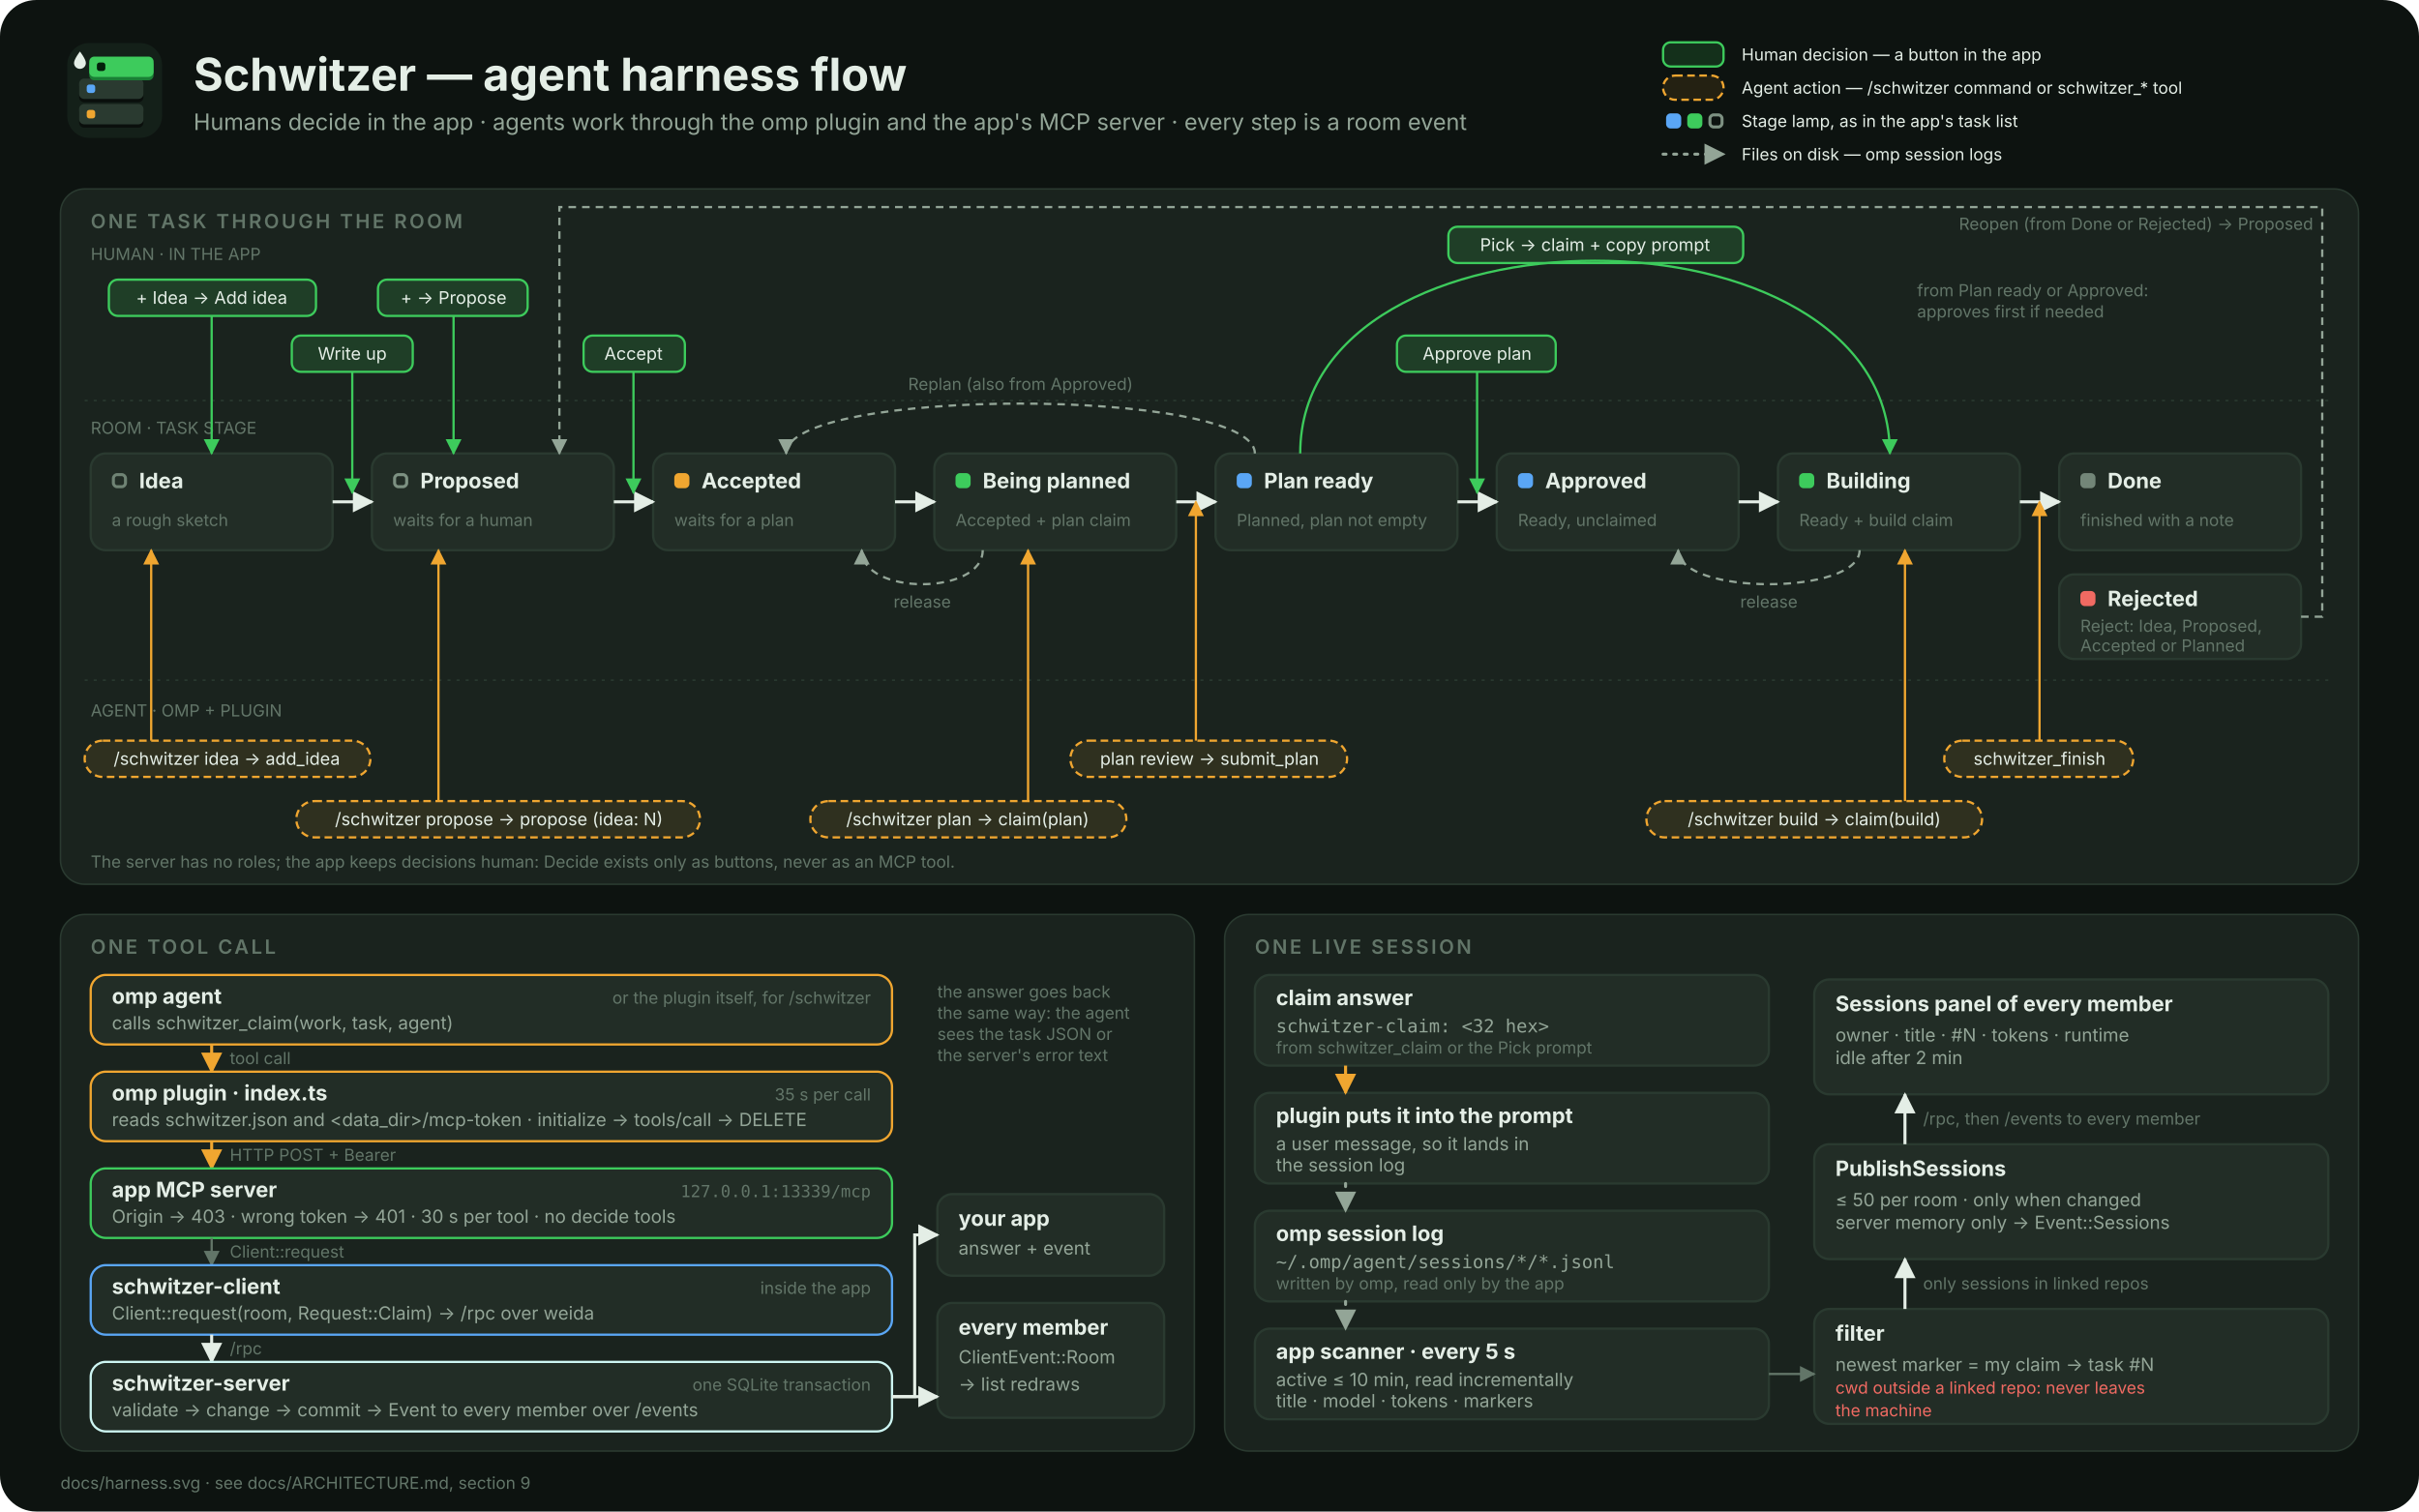
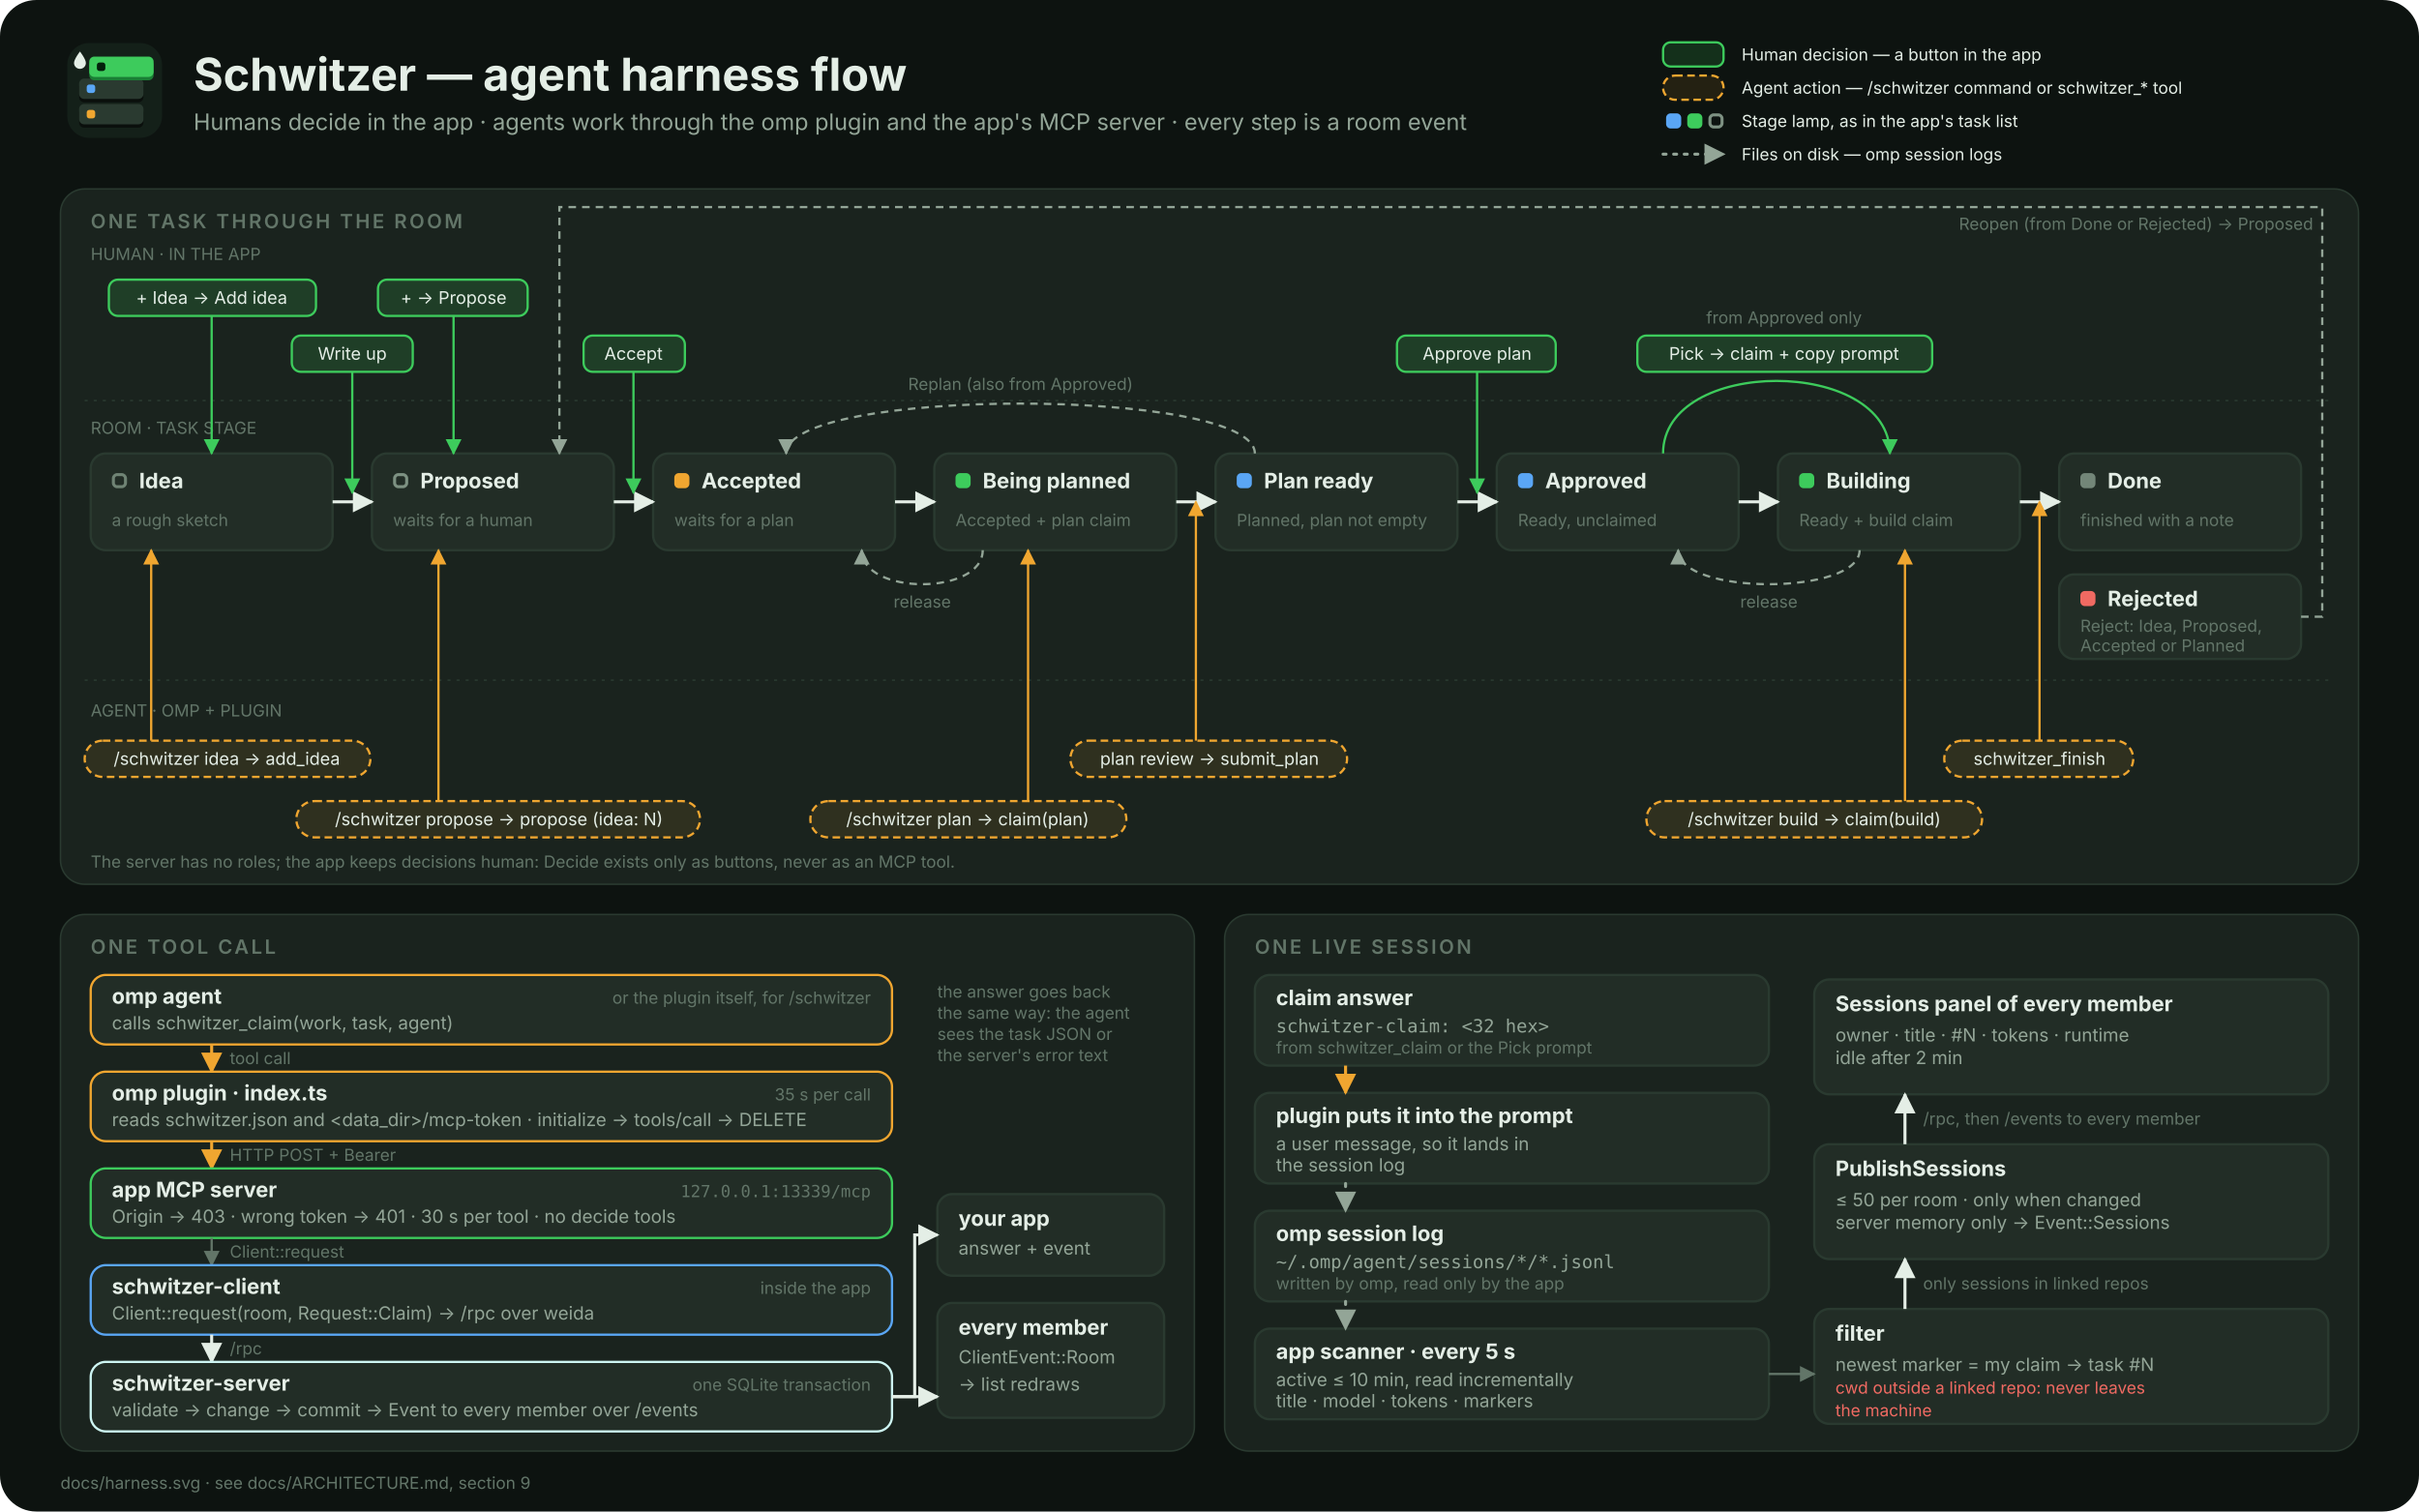
<svg xmlns="http://www.w3.org/2000/svg" width="1600" height="1000" viewBox="0 0 1600 1000" role="img" aria-labelledby="title desc">
  <defs>
    <style>
      text { font-family: Figtree, Inter, 'Segoe UI', 'Helvetica Neue', Arial, 'DejaVu Sans', sans-serif; }
      .title { font-size: 30px; font-weight: 700; fill: #e4eee6; }
      .sub { font-size: 15px; fill: #93a597; }
      .region { font-size: 13px; font-weight: 600; letter-spacing: 1.6px; fill: #627568; }
      .crate { font-family: 'JetBrains Mono', 'SFMono-Regular', Consolas, 'DejaVu Sans Mono', monospace; font-size: 14px; font-weight: 700; }
      .mono { font-family: 'JetBrains Mono', 'SFMono-Regular', Consolas, 'DejaVu Sans Mono', monospace; }
      .desc { font-size: 12px; fill: #93a597; }
      .chip { font-size: 11.5px; fill: #e4eee6; }
      .legend { font-size: 11px; fill: #e4eee6; }
      .small { font-size: 11px; fill: #627568; }
      .bold { font-weight: 700; }
      .head { font-size: 14px; font-weight: 700; fill: #e4eee6; }
      .mid { text-anchor: middle; }
      .end { text-anchor: end; }
      .app { fill: #3dcb5c; }
      .client { fill: #5aa6f5; }
      .proto { fill: #e6dcff; }
      .server { fill: #cdf5f2; }
      .agent { fill: #f0a630; }
      .danger { fill: #f06a62; }
    </style>
    <marker id="m-room" viewBox="0 0 10 10" refX="9" refY="5" markerWidth="7" markerHeight="7" orient="auto-start-reverse">
      <path d="M0 0 L10 5 L0 10 z" fill="#e4eee6" />
    </marker>
    <marker id="m-agent" viewBox="0 0 10 10" refX="9" refY="5" markerWidth="7" markerHeight="7" orient="auto-start-reverse">
      <path d="M0 0 L10 5 L0 10 z" fill="#f0a630" />
    </marker>
    <marker id="m-file" viewBox="0 0 10 10" refX="9" refY="5" markerWidth="7" markerHeight="7" orient="auto-start-reverse">
      <path d="M0 0 L10 5 L0 10 z" fill="#93a597" />
    </marker>
    <marker id="m-https" viewBox="0 0 10 10" refX="9" refY="5" markerWidth="7" markerHeight="7" orient="auto-start-reverse">
      <path d="M0 0 L10 5 L0 10 z" fill="#627568" />
    </marker>
    <marker id="m-human" viewBox="0 0 10 10" refX="9" refY="5" markerWidth="7" markerHeight="7" orient="auto-start-reverse">
      <path d="M0 0 L10 5 L0 10 z" fill="#3dcb5c" />
    </marker>
  </defs>
  <rect width="1600" height="1000" rx="24" fill="#0d1310" />
  <g transform="translate(40 24) scale(0.56)">
    <rect x="8" y="8" width="112" height="112" rx="26" fill="#142019" />
    <rect x="22" y="84" width="76" height="24" rx="6" fill="#0a0f0c" />
    <rect x="22" y="80" width="76" height="24" rx="6" fill="#2a3a30" />
    <rect x="31" y="87" width="10" height="10" rx="3" fill="#f0a630" />
    <rect x="22" y="54" width="76" height="24" rx="6" fill="#0a0f0c" />
    <rect x="22" y="50" width="76" height="24" rx="6" fill="#2a3a30" />
    <rect x="31" y="57" width="10" height="10" rx="3" fill="#5aa6f5" />
    <rect x="34" y="28" width="76" height="24" rx="6" fill="#1a7f35" />
    <rect x="34" y="24" width="76" height="24" rx="6" fill="#3dcb5c" />
    <rect x="43" y="31" width="10" height="10" rx="3" fill="#03200b" />
    <path d="M23 18 C23 18 16 27 16 31.5 A7 7 0 0 0 30 31.5 C30 27 23 18 23 18 Z" fill="#e4eee6" />
  </g>
  <text x="128" y="60" class="title">Schwitzer — agent harness flow</text>
  <text x="128" y="86" class="sub">Humans decide in the app · agents work through the omp plugin and the app's MCP server · every step is a room event</text>
  <rect x="1100" y="28" width="40" height="16" rx="5" fill="#3dcb5c" stroke="#3dcb5c" stroke-width="1.5" fill-opacity="0.16" />
  <text x="1152" y="40" class="legend">Human decision — a button in the app</text>
  <rect x="1100" y="50" width="40" height="16" rx="8" fill="#f0a630" stroke="#f0a630" stroke-width="1.5" fill-opacity="0.10" stroke-dasharray="5 3" />
  <text x="1152" y="62" class="legend">Agent action — /schwitzer command or schwitzer_* tool</text>
  <rect x="1102" y="75" width="10" height="10" rx="3" fill="#5aa6f5" />
  <rect x="1116" y="75" width="10" height="10" rx="3" fill="#3dcb5c" />
  <rect x="1131" y="76" width="8" height="8" rx="2.5" fill="none" stroke="#7d9182" stroke-width="2" />
  <text x="1152" y="84" class="legend">Stage lamp, as in the app's task list</text>
  <path d="M1100 102 L1140 102" fill="none" stroke="#93a597" stroke-width="2" stroke-dasharray="2 5" stroke-linecap="round" marker-end="url(#m-file)" />
  <text x="1152" y="106" class="legend">Files on disk — omp session logs</text>
  <rect x="40" y="125" width="1520" height="460" rx="16" fill="#1a231e" stroke="#2a3a30" />
  <text x="60" y="151" class="region">ONE TASK THROUGH THE ROOM</text>
  <text x="60" y="172" class="small">HUMAN · IN THE APP</text>
  <line x1="56" y1="265" x2="1544" y2="265" stroke="#2a3a30" stroke-dasharray="2 4" />
  <text x="60" y="287" class="small">ROOM · TASK STAGE</text>
  <line x1="56" y1="450" x2="1544" y2="450" stroke="#2a3a30" stroke-dasharray="2 4" />
  <text x="60" y="474" class="small">AGENT · OMP + PLUGIN</text>
  <rect x="60" y="300" width="160" height="64" rx="10" fill="#222d26" stroke="#2a3a30" stroke-width="1.5" />
  <rect x="75" y="314" width="8" height="8" rx="2.5" fill="none" stroke="#6f8374" stroke-width="2" />
  <text x="92" y="323" class="head">Idea</text>
  <text x="74" y="348" class="small">a rough sketch</text>
  <rect x="246" y="300" width="160" height="64" rx="10" fill="#222d26" stroke="#2a3a30" stroke-width="1.5" />
  <rect x="261" y="314" width="8" height="8" rx="2.5" fill="none" stroke="#7d9182" stroke-width="2" />
  <text x="278" y="323" class="head">Proposed</text>
  <text x="260" y="348" class="small">waits for a human</text>
  <rect x="432" y="300" width="160" height="64" rx="10" fill="#222d26" stroke="#2a3a30" stroke-width="1.5" />
  <rect x="446" y="313" width="10" height="10" rx="3" fill="#f0a630" />
  <text x="464" y="323" class="head">Accepted</text>
  <text x="446" y="348" class="small">waits for a plan</text>
  <rect x="618" y="300" width="160" height="64" rx="10" fill="#222d26" stroke="#2a3a30" stroke-width="1.5" />
  <rect x="632" y="313" width="10" height="10" rx="3" fill="#3dcb5c" />
  <text x="650" y="323" class="head">Being planned</text>
  <text x="632" y="348" class="small">Accepted + plan claim</text>
  <rect x="804" y="300" width="160" height="64" rx="10" fill="#222d26" stroke="#2a3a30" stroke-width="1.5" />
  <rect x="818" y="313" width="10" height="10" rx="3" fill="#5aa6f5" />
  <text x="836" y="323" class="head">Plan ready</text>
  <text x="818" y="348" class="small">Planned, plan not empty</text>
  <rect x="990" y="300" width="160" height="64" rx="10" fill="#222d26" stroke="#2a3a30" stroke-width="1.5" />
  <rect x="1004" y="313" width="10" height="10" rx="3" fill="#5aa6f5" />
  <text x="1022" y="323" class="head">Approved</text>
  <text x="1004" y="348" class="small">Ready, unclaimed</text>
  <rect x="1176" y="300" width="160" height="64" rx="10" fill="#222d26" stroke="#2a3a30" stroke-width="1.5" />
  <rect x="1190" y="313" width="10" height="10" rx="3" fill="#3dcb5c" />
  <text x="1208" y="323" class="head">Building</text>
  <text x="1190" y="348" class="small">Ready + build claim</text>
  <rect x="1362" y="300" width="160" height="64" rx="10" fill="#222d26" stroke="#2a3a30" stroke-width="1.5" />
  <rect x="1376" y="313" width="10" height="10" rx="3" fill="#738678" />
  <text x="1394" y="323" class="head">Done</text>
  <text x="1376" y="348" class="small">finished with a note</text>
  <path d="M220 332 L246 332" fill="none" stroke="#e4eee6" stroke-width="2" marker-end="url(#m-room)" />
  <path d="M406 332 L432 332" fill="none" stroke="#e4eee6" stroke-width="2" marker-end="url(#m-room)" />
  <path d="M592 332 L618 332" fill="none" stroke="#e4eee6" stroke-width="2" marker-end="url(#m-room)" />
  <path d="M778 332 L804 332" fill="none" stroke="#e4eee6" stroke-width="2" marker-end="url(#m-room)" />
  <path d="M964 332 L990 332" fill="none" stroke="#e4eee6" stroke-width="2" marker-end="url(#m-room)" />
  <path d="M1150 332 L1176 332" fill="none" stroke="#e4eee6" stroke-width="2" marker-end="url(#m-room)" />
  <path d="M1336 332 L1362 332" fill="none" stroke="#e4eee6" stroke-width="2" marker-end="url(#m-room)" />
  <rect x="1362" y="380" width="160" height="56" rx="10" fill="#222d26" stroke="#2a3a30" stroke-width="1.5" />
  <rect x="1376" y="391" width="10" height="10" rx="3" fill="#f06a62" />
  <text x="1394" y="401" class="head">Rejected</text>
  <text x="1376" y="418" class="small">Reject: Idea, Proposed,</text>
  <text x="1376" y="431" class="small">Accepted or Planned</text>
  <rect x="72" y="185" width="137" height="24" rx="6" fill="#3dcb5c" stroke="#3dcb5c" stroke-width="1.5" fill-opacity="0.16" />
  <text x="140" y="201" class="chip mid">+ Idea → Add idea</text>
  <path d="M140 209 L140 300" fill="none" stroke="#3dcb5c" stroke-width="1.5" marker-end="url(#m-human)" />
  <rect x="250" y="185" width="99" height="24" rx="6" fill="#3dcb5c" stroke="#3dcb5c" stroke-width="1.5" fill-opacity="0.16" />
  <text x="300" y="201" class="chip mid">+ → Propose</text>
  <path d="M300 209 L300 300" fill="none" stroke="#3dcb5c" stroke-width="1.5" marker-end="url(#m-human)" />
  <rect x="193" y="222" width="80" height="24" rx="6" fill="#3dcb5c" stroke="#3dcb5c" stroke-width="1.5" fill-opacity="0.16" />
  <text x="233" y="238" class="chip mid">Write up</text>
  <path d="M233 246 L233 326" fill="none" stroke="#3dcb5c" stroke-width="1.5" marker-end="url(#m-human)" />
  <rect x="386" y="222" width="67" height="24" rx="6" fill="#3dcb5c" stroke="#3dcb5c" stroke-width="1.5" fill-opacity="0.16" />
  <text x="419" y="238" class="chip mid">Accept</text>
  <path d="M419 246 L419 326" fill="none" stroke="#3dcb5c" stroke-width="1.5" marker-end="url(#m-human)" />
  <rect x="924" y="222" width="105" height="24" rx="6" fill="#3dcb5c" stroke="#3dcb5c" stroke-width="1.5" fill-opacity="0.16" />
  <text x="977" y="238" class="chip mid">Approve plan</text>
  <path d="M977 246 L977 326" fill="none" stroke="#3dcb5c" stroke-width="1.5" marker-end="url(#m-human)" />
-   <path d="M860 300 C860 130, 1250 130, 1250 300" fill="none" stroke="#3dcb5c" stroke-width="1.5" marker-end="url(#m-human)" />
-   <rect x="958" y="150" width="195" height="24" rx="6" fill="#3dcb5c" stroke="#3dcb5c" stroke-width="1.5" fill-opacity="0.16" />
-   <text x="1055" y="166" class="chip mid">Pick → claim + copy prompt</text>
-   <text x="1268" y="196" class="small">from Plan ready or Approved:</text>
-   <text x="1268" y="210" class="small">approves first if needed</text>
+   <path d="M1100 300 C1100 236, 1250 236, 1250 300" fill="none" stroke="#3dcb5c" stroke-width="1.5" marker-end="url(#m-human)" />
+   <rect x="1083" y="222" width="195" height="24" rx="6" fill="#3dcb5c" stroke="#3dcb5c" stroke-width="1.5" fill-opacity="0.16" />
+   <text x="1180" y="238" class="chip mid">Pick → claim + copy prompt</text>
+   <text x="1180" y="214" class="small mid">from Approved only</text>
  <path d="M830 300 C830 256, 520 256, 520 300" fill="none" stroke="#93a597" stroke-width="1.5" stroke-dasharray="5 4" marker-end="url(#m-file)" />
  <text x="675" y="258" class="small mid">Replan (also from Approved)</text>
  <path d="M650 364 C650 394, 570 394, 570 364" fill="none" stroke="#93a597" stroke-width="1.5" stroke-dasharray="5 4" marker-end="url(#m-file)" />
  <text x="610" y="402" class="small mid">release</text>
  <path d="M1230 364 C1230 394, 1110 394, 1110 364" fill="none" stroke="#93a597" stroke-width="1.5" stroke-dasharray="5 4" marker-end="url(#m-file)" />
  <text x="1170" y="402" class="small mid">release</text>
  <path d="M1522 408 L1536 408 L1536 137 L370 137 L370 300" fill="none" stroke="#93a597" stroke-width="1.5" stroke-dasharray="5 4" marker-end="url(#m-file)" />
  <text x="1530" y="152" class="small end">Reopen (from Done or Rejected) → Proposed</text>
  <rect x="56" y="490" width="189" height="24" rx="12" fill="#f0a630" stroke="#f0a630" stroke-width="1.5" fill-opacity="0.10" stroke-dasharray="5 3" />
  <text x="150" y="506" class="chip mid">/schwitzer idea → add_idea</text>
  <path d="M100 490 L100 364" fill="none" stroke="#f0a630" stroke-width="1.5" marker-end="url(#m-agent)" />
  <rect x="196" y="530" width="267" height="24" rx="12" fill="#f0a630" stroke="#f0a630" stroke-width="1.5" fill-opacity="0.10" stroke-dasharray="5 3" />
  <text x="330" y="546" class="chip mid">/schwitzer propose → propose (idea: N)</text>
  <path d="M290 530 L290 364" fill="none" stroke="#f0a630" stroke-width="1.5" marker-end="url(#m-agent)" />
  <rect x="536" y="530" width="209" height="24" rx="12" fill="#f0a630" stroke="#f0a630" stroke-width="1.5" fill-opacity="0.10" stroke-dasharray="5 3" />
  <text x="640" y="546" class="chip mid">/schwitzer plan → claim(plan)</text>
  <path d="M680 530 L680 364" fill="none" stroke="#f0a630" stroke-width="1.5" marker-end="url(#m-agent)" />
  <rect x="708" y="490" width="183" height="24" rx="12" fill="#f0a630" stroke="#f0a630" stroke-width="1.5" fill-opacity="0.10" stroke-dasharray="5 3" />
  <text x="800" y="506" class="chip mid">plan review → submit_plan</text>
  <path d="M791 490 L791 332" fill="none" stroke="#f0a630" stroke-width="1.5" marker-end="url(#m-agent)" />
  <rect x="1089" y="530" width="222" height="24" rx="12" fill="#f0a630" stroke="#f0a630" stroke-width="1.5" fill-opacity="0.10" stroke-dasharray="5 3" />
  <text x="1200" y="546" class="chip mid">/schwitzer build → claim(build)</text>
  <path d="M1260 530 L1260 364" fill="none" stroke="#f0a630" stroke-width="1.5" marker-end="url(#m-agent)" />
  <rect x="1286" y="490" width="125" height="24" rx="12" fill="#f0a630" stroke="#f0a630" stroke-width="1.5" fill-opacity="0.10" stroke-dasharray="5 3" />
  <text x="1349" y="506" class="chip mid">schwitzer_finish</text>
  <path d="M1349 490 L1349 332" fill="none" stroke="#f0a630" stroke-width="1.5" marker-end="url(#m-agent)" />
  <text x="60" y="574" class="small">The server has no roles; the app keeps decisions human: Decide exists only as buttons, never as an MCP tool.</text>
  <rect x="40" y="605" width="750" height="355" rx="16" fill="#1a231e" stroke="#2a3a30" />
  <text x="60" y="631" class="region">ONE TOOL CALL</text>
  <rect x="60" y="645" width="530" height="46" rx="10" fill="#222d26" stroke="#f0a630" stroke-width="1.5" />
  <text x="74" y="664" class="head">omp agent</text>
  <text x="576" y="664" class="small end">or the plugin itself, for /schwitzer</text>
  <text x="74" y="681" class="desc">calls schwitzer_claim(work, task, agent)</text>
  <path d="M140 691 L140 709" fill="none" stroke="#f0a630" stroke-width="2" stroke-dasharray="7 5" marker-end="url(#m-agent)" />
  <text x="152" y="704" class="small">tool call</text>
  <rect x="60" y="709" width="530" height="46" rx="10" fill="#222d26" stroke="#f0a630" stroke-width="1.5" />
  <text x="74" y="728" class="head">omp plugin · index.ts</text>
  <text x="576" y="728" class="small end">35 s per call</text>
  <text x="74" y="745" class="desc">reads schwitzer.json and &lt;data_dir&gt;/mcp-token · initialize → tools/call → DELETE</text>
  <path d="M140 755 L140 773" fill="none" stroke="#f0a630" stroke-width="2" stroke-dasharray="7 5" marker-end="url(#m-agent)" />
  <text x="152" y="768" class="small">HTTP POST + Bearer</text>
  <rect x="60" y="773" width="530" height="46" rx="10" fill="#222d26" stroke="#3dcb5c" stroke-width="1.5" />
  <text x="74" y="792" class="head">app MCP server</text>
  <text x="576" y="792" class="small end mono">127.0.0.1:13339/mcp</text>
  <text x="74" y="809" class="desc">Origin → 403 · wrong token → 401 · 30 s per tool · no decide tools</text>
  <path d="M140 819 L140 837" fill="none" stroke="#627568" stroke-width="1.5" marker-end="url(#m-https)" />
  <text x="152" y="832" class="small">Client::request</text>
  <rect x="60" y="837" width="530" height="46" rx="10" fill="#222d26" stroke="#5aa6f5" stroke-width="1.5" />
  <text x="74" y="856" class="head">schwitzer-client</text>
  <text x="576" y="856" class="small end">inside the app</text>
  <text x="74" y="873" class="desc">Client::request(room, Request::Claim) → /rpc over weida</text>
  <path d="M140 883 L140 901" fill="none" stroke="#e4eee6" stroke-width="2" marker-end="url(#m-room)" />
  <text x="152" y="896" class="small">/rpc</text>
  <rect x="60" y="901" width="530" height="46" rx="10" fill="#222d26" stroke="#cdf5f2" stroke-width="1.5" />
  <text x="74" y="920" class="head">schwitzer-server</text>
  <text x="576" y="920" class="small end">one SQLite transaction</text>
  <text x="74" y="937" class="desc">validate → change → commit → Event to every member over /events</text>
  <rect x="620" y="790" width="150" height="54" rx="10" fill="#222d26" stroke="#2a3a30" stroke-width="1.5" />
  <text x="634" y="811" class="head">your app</text>
  <text x="634" y="830" class="desc">answer + event</text>
  <rect x="620" y="862" width="150" height="76" rx="10" fill="#222d26" stroke="#2a3a30" stroke-width="1.5" />
  <text x="634" y="883" class="head">every member</text>
  <text x="634" y="902" class="desc">ClientEvent::Room</text>
  <text x="634" y="920" class="desc">→ list redraws</text>
  <path d="M590 924 L605 924 L605 817 L620 817" fill="none" stroke="#e4eee6" stroke-width="2" marker-end="url(#m-room)" />
  <path d="M590 924 L620 924" fill="none" stroke="#e4eee6" stroke-width="2" marker-end="url(#m-room)" />
  <text x="620" y="660" class="small">the answer goes back</text>
  <text x="620" y="674" class="small">the same way: the agent</text>
  <text x="620" y="688" class="small">sees the task JSON or</text>
  <text x="620" y="702" class="small">the server's error text</text>
  <rect x="810" y="605" width="750" height="355" rx="16" fill="#1a231e" stroke="#2a3a30" />
  <text x="830" y="631" class="region">ONE LIVE SESSION</text>
  <rect x="830" y="645" width="340" height="60" rx="10" fill="#222d26" stroke="#2a3a30" stroke-width="1.5" />
  <text x="844" y="665" class="head">claim answer</text>
  <text x="844" y="683" class="desc mono">schwitzer-claim: &lt;32 hex&gt;</text>
  <text x="844" y="697" class="small">from schwitzer_claim or the Pick prompt</text>
  <rect x="830" y="723" width="340" height="60" rx="10" fill="#222d26" stroke="#2a3a30" stroke-width="1.5" />
  <text x="844" y="743" class="head">plugin puts it into the prompt</text>
  <text x="844" y="761" class="desc">a user message, so it lands in</text>
  <text x="844" y="775" class="desc">the session log</text>
  <rect x="830" y="801" width="340" height="60" rx="10" fill="#222d26" stroke="#2a3a30" stroke-width="1.5" />
  <text x="844" y="821" class="head">omp session log</text>
  <text x="844" y="839" class="desc mono">~/.omp/agent/sessions/*/*.jsonl</text>
  <text x="844" y="853" class="small">written by omp, read only by the app</text>
  <rect x="830" y="879" width="340" height="60" rx="10" fill="#222d26" stroke="#2a3a30" stroke-width="1.5" />
  <text x="844" y="899" class="head">app scanner · every 5 s</text>
  <text x="844" y="917" class="desc">active ≤ 10 min, read incrementally</text>
  <text x="844" y="931" class="desc">title · model · tokens · markers</text>
  <path d="M890 705 L890 723" fill="none" stroke="#f0a630" stroke-width="2" stroke-dasharray="7 5" marker-end="url(#m-agent)" />
  <path d="M890 783 L890 801" fill="none" stroke="#93a597" stroke-width="2" stroke-dasharray="2 5" stroke-linecap="round" marker-end="url(#m-file)" />
  <path d="M890 861 L890 879" fill="none" stroke="#93a597" stroke-width="2" stroke-dasharray="2 5" stroke-linecap="round" marker-end="url(#m-file)" />
  <rect x="1200" y="866" width="340" height="76" rx="10" fill="#222d26" stroke="#2a3a30" stroke-width="1.5" />
  <text x="1214" y="887" class="head">filter</text>
  <text x="1214" y="907" class="desc">newest marker = my claim → task #N</text>
  <text x="1214" y="922" class="small danger">cwd outside a linked repo: never leaves</text>
  <text x="1214" y="937" class="small danger">the machine</text>
  <rect x="1200" y="757" width="340" height="76" rx="10" fill="#222d26" stroke="#2a3a30" stroke-width="1.5" />
  <text x="1214" y="778" class="head">PublishSessions</text>
  <text x="1214" y="798" class="desc">≤ 50 per room · only when changed</text>
  <text x="1214" y="813" class="desc">server memory only → Event::Sessions</text>
  <rect x="1200" y="648" width="340" height="76" rx="10" fill="#222d26" stroke="#2a3a30" stroke-width="1.5" />
  <text x="1214" y="669" class="head">Sessions panel of every member</text>
  <text x="1214" y="689" class="desc">owner · title · #N · tokens · runtime</text>
  <text x="1214" y="704" class="desc">idle after 2 min</text>
  <path d="M1170 909 L1200 909" fill="none" stroke="#627568" stroke-width="1.5" marker-end="url(#m-https)" />
  <path d="M1260 866 L1260 833" fill="none" stroke="#e4eee6" stroke-width="2" marker-end="url(#m-room)" />
  <text x="1272" y="853" class="small">only sessions in linked repos</text>
  <path d="M1260 757 L1260 724" fill="none" stroke="#e4eee6" stroke-width="2" marker-end="url(#m-room)" />
  <text x="1272" y="744" class="small">/rpc, then /events to every member</text>
  <text x="40" y="985" class="small">docs/harness.svg · see docs/ARCHITECTURE.md, section 9</text>
</svg>
